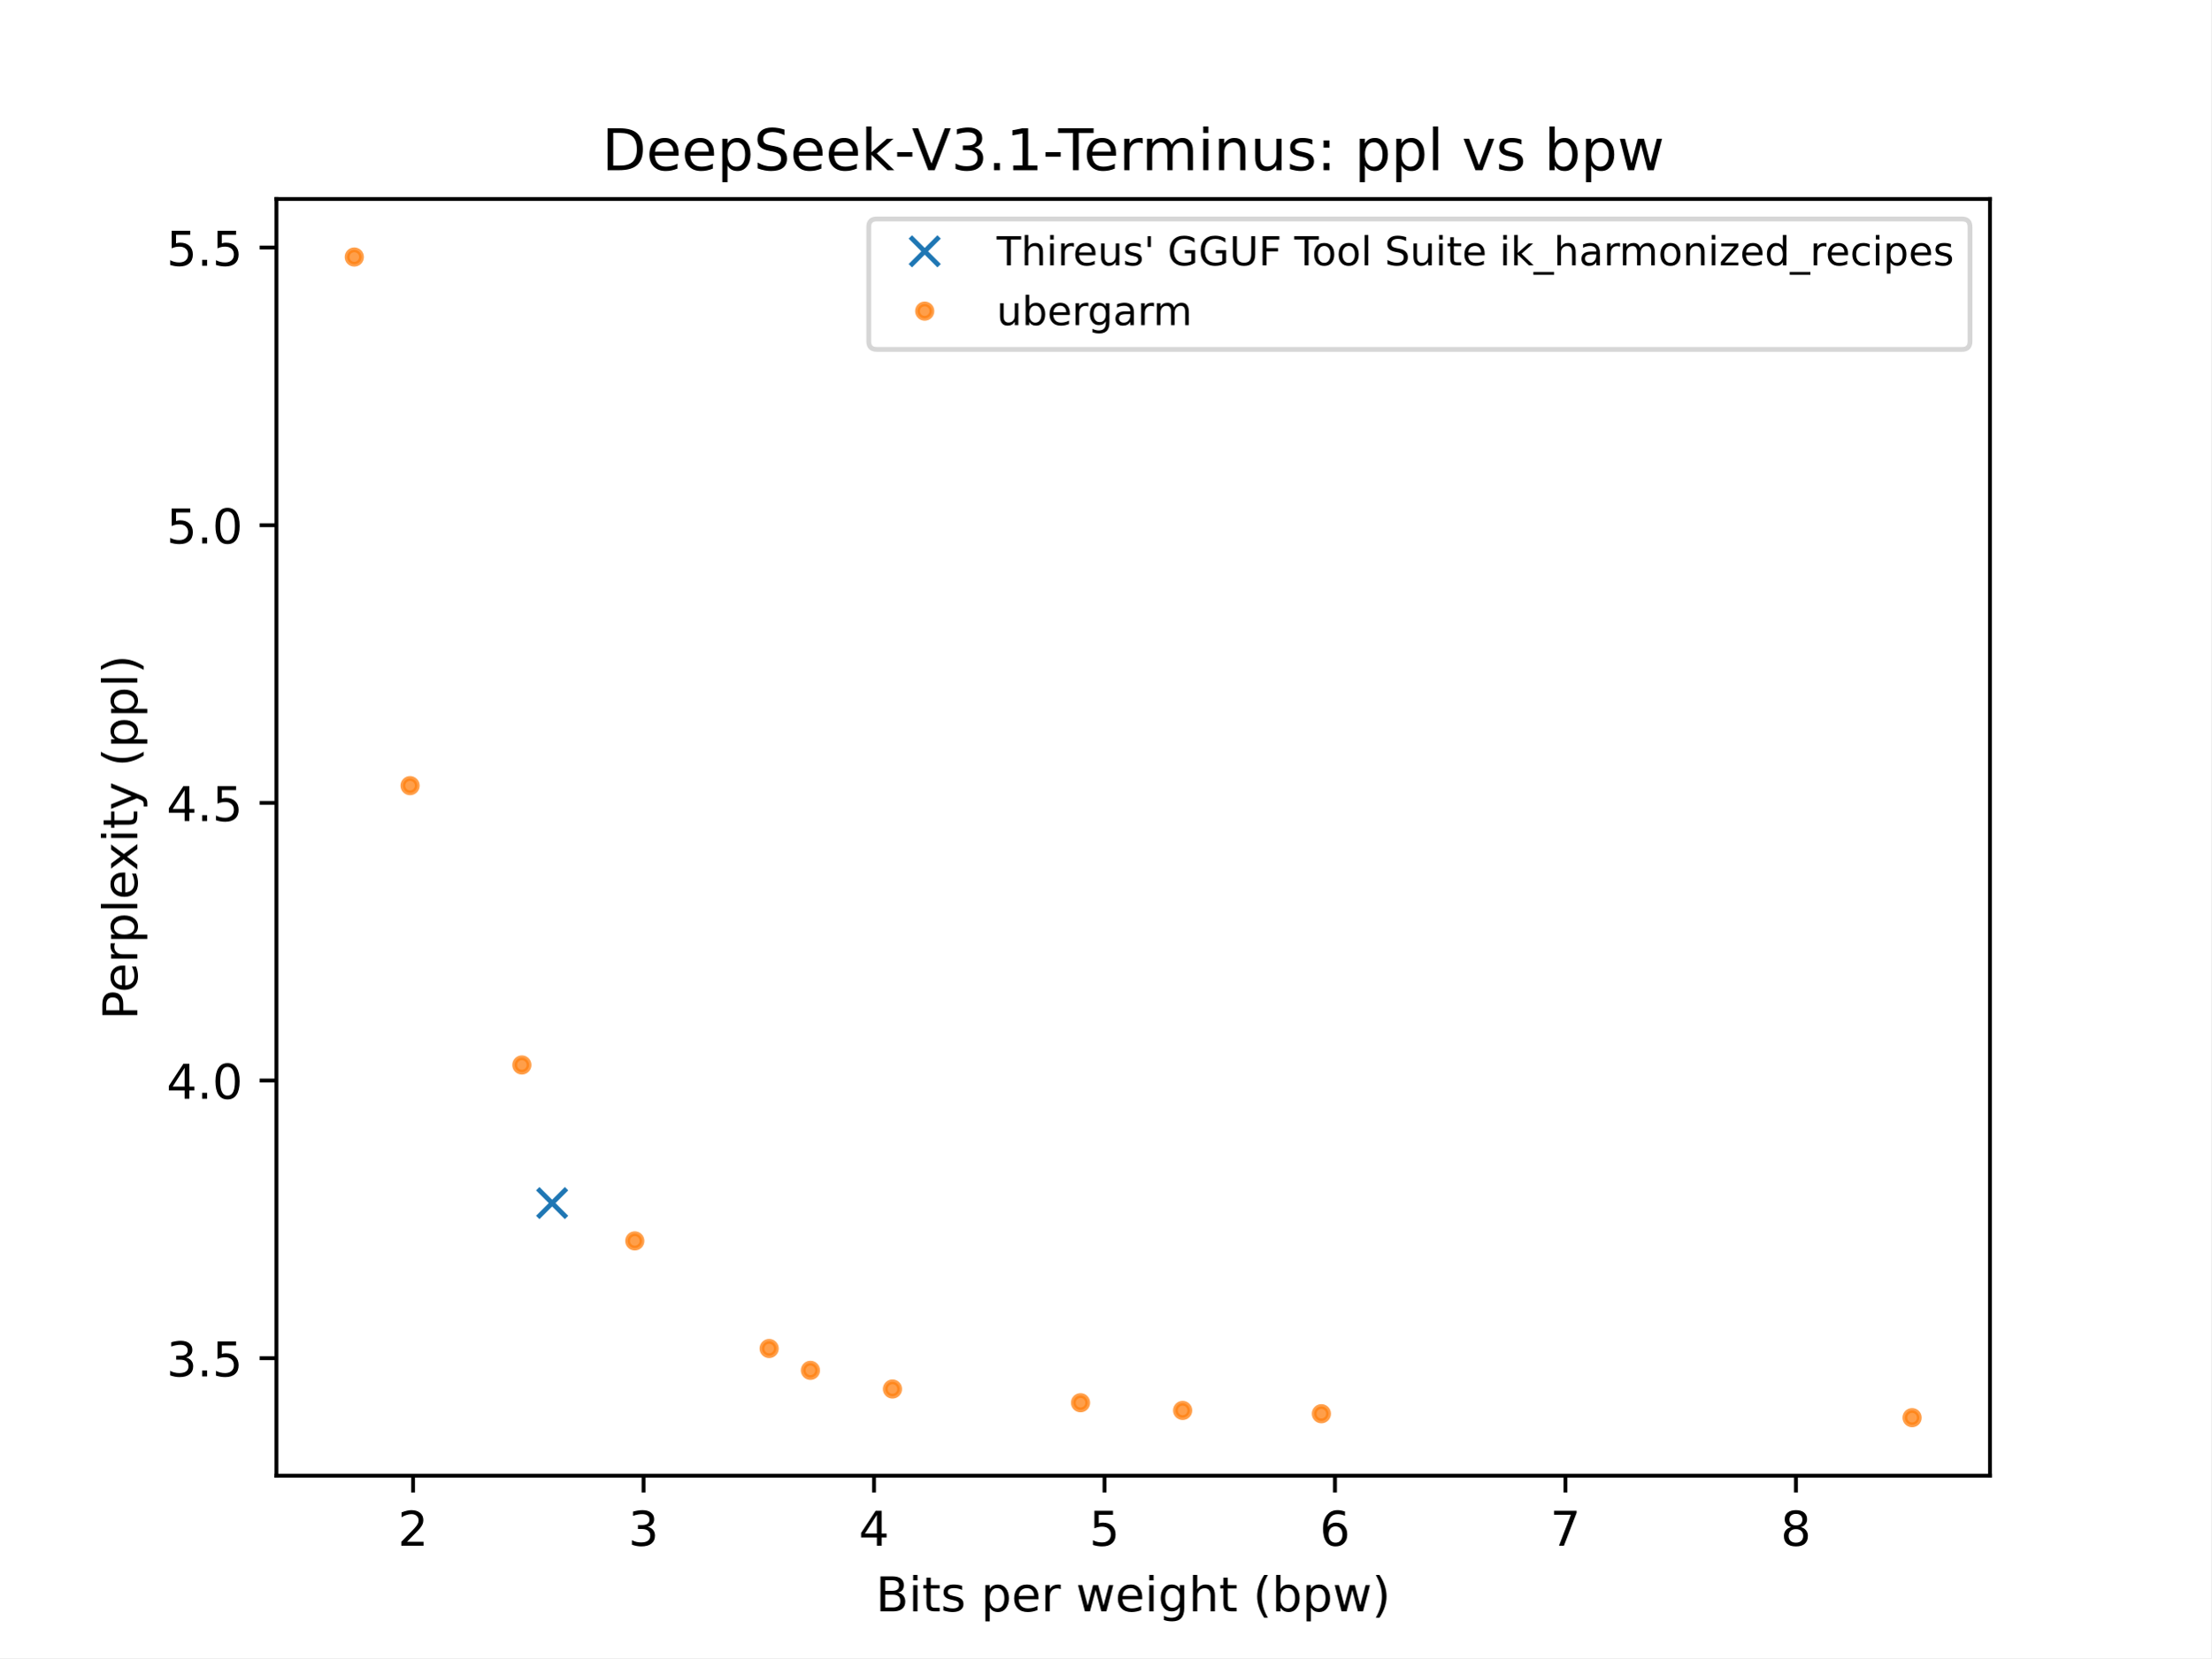
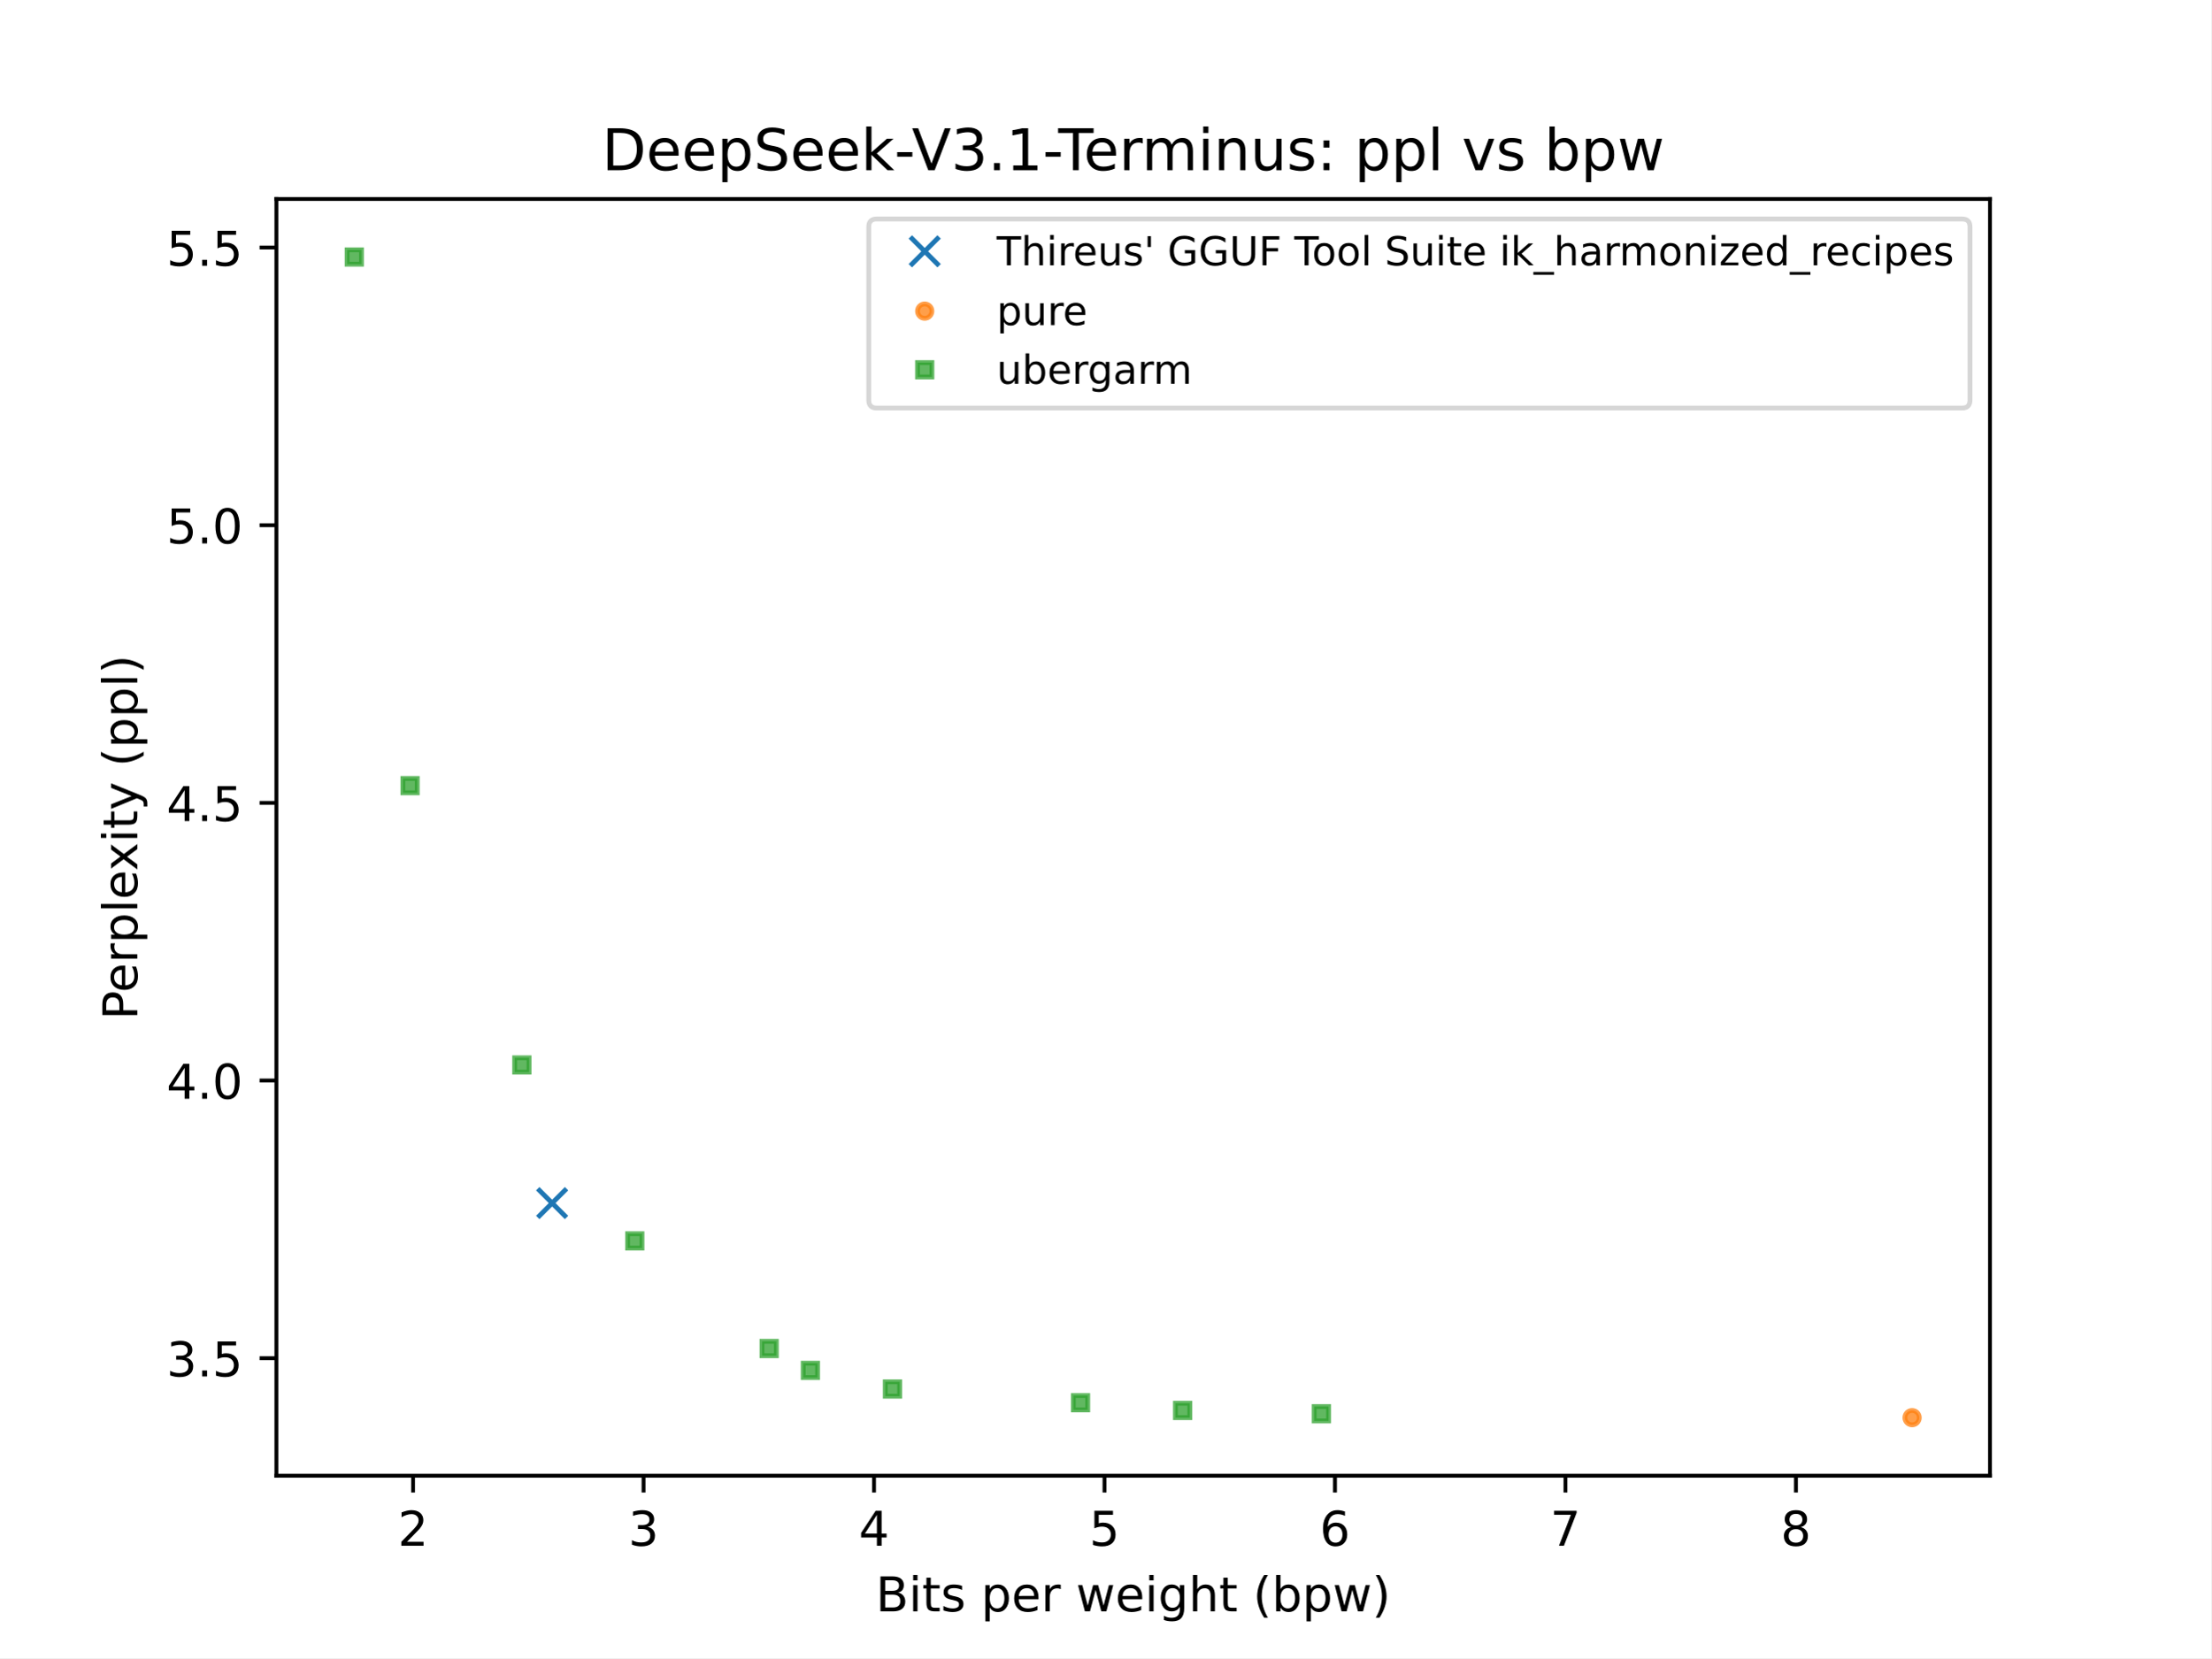
<svg xmlns="http://www.w3.org/2000/svg" xmlns:xlink="http://www.w3.org/1999/xlink" width="460.8pt" height="345.6pt" viewBox="0 0 460.8 345.6" version="1.1">
  <defs>
    <style type="text/css">*{stroke-linejoin: round; stroke-linecap: butt}</style>
  </defs>
  <g id="figure_1">
    <g id="patch_1">
      <path d="M 0 345.6  L 460.8 345.6  L 460.8 0  L 0 0  z " style="fill: #ffffff" />
    </g>
    <g id="axes_1">
      <g id="patch_2">
        <path d="M 57.6 307.584  L 414.72 307.584  L 414.72 41.472  L 57.6 41.472  z " style="fill: #ffffff" />
      </g>
      <g id="line2d_1">
        <defs>
-           <path id="meeadc582d8" d="M 0 1.5  C 0.398 1.5 0.779 1.342 1.061 1.061  C 1.342 0.779 1.5 0.398 1.5 0  C 1.5 -0.398 1.342 -0.779 1.061 -1.061  C 0.779 -1.342 0.398 -1.5 0 -1.5  C -0.398 -1.5 -0.779 -1.342 -1.061 -1.061  C -1.342 -0.779 -1.5 -0.398 -1.5 0  C -1.5 0.398 -1.342 0.779 -1.061 1.061  C -0.779 1.342 -0.398 1.5 0 1.5  z " style="stroke: #ff7f0e; stroke-opacity: 0.75" />
+           <path id="md9159d4bad" d="M 0 1.5  C 0.398 1.5 0.779 1.342 1.061 1.061  C 1.342 0.779 1.5 0.398 1.5 0  C 1.5 -0.398 1.342 -0.779 1.061 -1.061  C 0.779 -1.342 0.398 -1.5 0 -1.5  C -0.398 -1.5 -0.779 -1.342 -1.061 -1.061  C -1.342 -0.779 -1.5 -0.398 -1.5 0  C -1.5 0.398 -1.342 0.779 -1.061 1.061  C -0.779 1.342 -0.398 1.5 0 1.5  z " style="stroke: #ff7f0e; stroke-opacity: 0.75" />
        </defs>
-         <g clip-path="url(#p434d27eb0c)">
-           <use xlink:href="#meeadc582d8" x="73.833" y="53.568" style="fill: #ff7f0e; fill-opacity: 0.75; stroke: #ff7f0e; stroke-opacity: 0.75" />
-           <use xlink:href="#meeadc582d8" x="85.457" y="163.752" style="fill: #ff7f0e; fill-opacity: 0.75; stroke: #ff7f0e; stroke-opacity: 0.75" />
-           <use xlink:href="#meeadc582d8" x="108.753" y="221.974" style="fill: #ff7f0e; fill-opacity: 0.75; stroke: #ff7f0e; stroke-opacity: 0.75" />
-           <use xlink:href="#meeadc582d8" x="132.289" y="258.644" style="fill: #ff7f0e; fill-opacity: 0.75; stroke: #ff7f0e; stroke-opacity: 0.75" />
-           <use xlink:href="#meeadc582d8" x="160.292" y="281.077" style="fill: #ff7f0e; fill-opacity: 0.75; stroke: #ff7f0e; stroke-opacity: 0.75" />
-           <use xlink:href="#meeadc582d8" x="168.89" y="285.626" style="fill: #ff7f0e; fill-opacity: 0.75; stroke: #ff7f0e; stroke-opacity: 0.75" />
-           <use xlink:href="#meeadc582d8" x="185.99" y="289.515" style="fill: #ff7f0e; fill-opacity: 0.75; stroke: #ff7f0e; stroke-opacity: 0.75" />
-           <use xlink:href="#meeadc582d8" x="225.184" y="292.374" style="fill: #ff7f0e; fill-opacity: 0.75; stroke: #ff7f0e; stroke-opacity: 0.75" />
-           <use xlink:href="#meeadc582d8" x="246.463" y="293.983" style="fill: #ff7f0e; fill-opacity: 0.75; stroke: #ff7f0e; stroke-opacity: 0.75" />
-           <use xlink:href="#meeadc582d8" x="275.379" y="294.666" style="fill: #ff7f0e; fill-opacity: 0.75; stroke: #ff7f0e; stroke-opacity: 0.75" />
-           <use xlink:href="#meeadc582d8" x="398.487" y="295.488" style="fill: #ff7f0e; fill-opacity: 0.75; stroke: #ff7f0e; stroke-opacity: 0.75" />
+         <g clip-path="url(#p24a7e04639)">
+           <use xlink:href="#md9159d4bad" x="398.487" y="295.488" style="fill: #ff7f0e; fill-opacity: 0.75; stroke: #ff7f0e; stroke-opacity: 0.75" />
+         </g>
+       </g>
+       <g id="line2d_2">
+         <defs>
+           <path id="m75ea69fd0d" d="M -1.5 1.5  L 1.5 1.5  L 1.5 -1.5  L -1.5 -1.5  z " style="stroke: #2ca02c; stroke-opacity: 0.75; stroke-linejoin: miter" />
+         </defs>
+         <g clip-path="url(#p24a7e04639)">
+           <use xlink:href="#m75ea69fd0d" x="73.833" y="53.568" style="fill: #2ca02c; fill-opacity: 0.75; stroke: #2ca02c; stroke-opacity: 0.75; stroke-linejoin: miter" />
+           <use xlink:href="#m75ea69fd0d" x="85.457" y="163.752" style="fill: #2ca02c; fill-opacity: 0.75; stroke: #2ca02c; stroke-opacity: 0.75; stroke-linejoin: miter" />
+           <use xlink:href="#m75ea69fd0d" x="108.753" y="221.974" style="fill: #2ca02c; fill-opacity: 0.75; stroke: #2ca02c; stroke-opacity: 0.75; stroke-linejoin: miter" />
+           <use xlink:href="#m75ea69fd0d" x="132.289" y="258.644" style="fill: #2ca02c; fill-opacity: 0.75; stroke: #2ca02c; stroke-opacity: 0.75; stroke-linejoin: miter" />
+           <use xlink:href="#m75ea69fd0d" x="160.292" y="281.077" style="fill: #2ca02c; fill-opacity: 0.75; stroke: #2ca02c; stroke-opacity: 0.75; stroke-linejoin: miter" />
+           <use xlink:href="#m75ea69fd0d" x="168.89" y="285.626" style="fill: #2ca02c; fill-opacity: 0.75; stroke: #2ca02c; stroke-opacity: 0.75; stroke-linejoin: miter" />
+           <use xlink:href="#m75ea69fd0d" x="185.99" y="289.515" style="fill: #2ca02c; fill-opacity: 0.75; stroke: #2ca02c; stroke-opacity: 0.75; stroke-linejoin: miter" />
+           <use xlink:href="#m75ea69fd0d" x="225.184" y="292.374" style="fill: #2ca02c; fill-opacity: 0.75; stroke: #2ca02c; stroke-opacity: 0.75; stroke-linejoin: miter" />
+           <use xlink:href="#m75ea69fd0d" x="246.463" y="293.983" style="fill: #2ca02c; fill-opacity: 0.75; stroke: #2ca02c; stroke-opacity: 0.75; stroke-linejoin: miter" />
+           <use xlink:href="#m75ea69fd0d" x="275.379" y="294.666" style="fill: #2ca02c; fill-opacity: 0.75; stroke: #2ca02c; stroke-opacity: 0.75; stroke-linejoin: miter" />
        </g>
      </g>
      <g id="matplotlib.axis_1">
        <g id="xtick_1">
-           <g id="line2d_2">
+           <g id="line2d_3">
            <defs>
-               <path id="m771101b7d2" d="M 0 0  L 0 3.5  " style="stroke: #000000; stroke-width: 0.8" />
+               <path id="mf085fc92d1" d="M 0 0  L 0 3.5  " style="stroke: #000000; stroke-width: 0.8" />
            </defs>
            <g>
-               <use xlink:href="#m771101b7d2" x="86.081" y="307.584" style="stroke: #000000; stroke-width: 0.8" />
+               <use xlink:href="#mf085fc92d1" x="86.081" y="307.584" style="stroke: #000000; stroke-width: 0.8" />
            </g>
          </g>
          <g id="text_1">
            <g transform="translate(82.89987 322.1824)scale(0.1 -0.1)">
              <defs>
                <path id="DejaVuSans-32" d="M 1228 531  L 3431 531  L 3431 0  L 469 0  L 469 531  Q 828 903 1448 1529  Q 2069 2156 2228 2338  Q 2531 2678 2651 2914  Q 2772 3150 2772 3378  Q 2772 3750 2511 3984  Q 2250 4219 1831 4219  Q 1534 4219 1204 4116  Q 875 4013 500 3803  L 500 4441  Q 881 4594 1212 4672  Q 1544 4750 1819 4750  Q 2544 4750 2975 4387  Q 3406 4025 3406 3419  Q 3406 3131 3298 2873  Q 3191 2616 2906 2266  Q 2828 2175 2409 1742  Q 1991 1309 1228 531  z " transform="scale(0.015625)" />
              </defs>
              <use xlink:href="#DejaVuSans-32" />
            </g>
          </g>
        </g>
        <g id="xtick_2">
-           <g id="line2d_3">
-             <g>
-               <use xlink:href="#m771101b7d2" x="134.114" y="307.584" style="stroke: #000000; stroke-width: 0.8" />
+           <g id="line2d_4">
+             <g>
+               <use xlink:href="#mf085fc92d1" x="134.114" y="307.584" style="stroke: #000000; stroke-width: 0.8" />
            </g>
          </g>
          <g id="text_2">
            <g transform="translate(130.9328 322.1824)scale(0.1 -0.1)">
              <defs>
                <path id="DejaVuSans-33" d="M 2597 2516  Q 3050 2419 3304 2112  Q 3559 1806 3559 1356  Q 3559 666 3084 287  Q 2609 -91 1734 -91  Q 1441 -91 1130 -33  Q 819 25 488 141  L 488 750  Q 750 597 1062 519  Q 1375 441 1716 441  Q 2309 441 2620 675  Q 2931 909 2931 1356  Q 2931 1769 2642 2001  Q 2353 2234 1838 2234  L 1294 2234  L 1294 2753  L 1863 2753  Q 2328 2753 2575 2939  Q 2822 3125 2822 3475  Q 2822 3834 2567 4026  Q 2313 4219 1838 4219  Q 1578 4219 1281 4162  Q 984 4106 628 3988  L 628 4550  Q 988 4650 1302 4700  Q 1616 4750 1894 4750  Q 2613 4750 3031 4423  Q 3450 4097 3450 3541  Q 3450 3153 3228 2886  Q 3006 2619 2597 2516  z " transform="scale(0.015625)" />
              </defs>
              <use xlink:href="#DejaVuSans-33" />
            </g>
          </g>
        </g>
        <g id="xtick_3">
-           <g id="line2d_4">
-             <g>
-               <use xlink:href="#m771101b7d2" x="182.147" y="307.584" style="stroke: #000000; stroke-width: 0.8" />
+           <g id="line2d_5">
+             <g>
+               <use xlink:href="#mf085fc92d1" x="182.147" y="307.584" style="stroke: #000000; stroke-width: 0.8" />
            </g>
          </g>
          <g id="text_3">
            <g transform="translate(178.9657 322.1824)scale(0.1 -0.1)">
              <defs>
                <path id="DejaVuSans-34" d="M 2419 4116  L 825 1625  L 2419 1625  L 2419 4116  z M 2253 4666  L 3047 4666  L 3047 1625  L 3713 1625  L 3713 1100  L 3047 1100  L 3047 0  L 2419 0  L 2419 1100  L 313 1100  L 313 1709  L 2253 4666  z " transform="scale(0.015625)" />
              </defs>
              <use xlink:href="#DejaVuSans-34" />
            </g>
          </g>
        </g>
        <g id="xtick_4">
-           <g id="line2d_5">
-             <g>
-               <use xlink:href="#m771101b7d2" x="230.18" y="307.584" style="stroke: #000000; stroke-width: 0.8" />
+           <g id="line2d_6">
+             <g>
+               <use xlink:href="#mf085fc92d1" x="230.18" y="307.584" style="stroke: #000000; stroke-width: 0.8" />
            </g>
          </g>
          <g id="text_4">
            <g transform="translate(226.9987 322.1824)scale(0.1 -0.1)">
              <defs>
                <path id="DejaVuSans-35" d="M 691 4666  L 3169 4666  L 3169 4134  L 1269 4134  L 1269 2991  Q 1406 3038 1543 3061  Q 1681 3084 1819 3084  Q 2600 3084 3056 2656  Q 3513 2228 3513 1497  Q 3513 744 3044 326  Q 2575 -91 1722 -91  Q 1428 -91 1123 -41  Q 819 9 494 109  L 494 744  Q 775 591 1075 516  Q 1375 441 1709 441  Q 2250 441 2565 725  Q 2881 1009 2881 1497  Q 2881 1984 2565 2268  Q 2250 2553 1709 2553  Q 1456 2553 1204 2497  Q 953 2441 691 2322  L 691 4666  z " transform="scale(0.015625)" />
              </defs>
              <use xlink:href="#DejaVuSans-35" />
            </g>
          </g>
        </g>
        <g id="xtick_5">
-           <g id="line2d_6">
-             <g>
-               <use xlink:href="#m771101b7d2" x="278.213" y="307.584" style="stroke: #000000; stroke-width: 0.8" />
+           <g id="line2d_7">
+             <g>
+               <use xlink:href="#mf085fc92d1" x="278.213" y="307.584" style="stroke: #000000; stroke-width: 0.8" />
            </g>
          </g>
          <g id="text_5">
            <g transform="translate(275.0316 322.1824)scale(0.1 -0.1)">
              <defs>
                <path id="DejaVuSans-36" d="M 2113 2584  Q 1688 2584 1439 2293  Q 1191 2003 1191 1497  Q 1191 994 1439 701  Q 1688 409 2113 409  Q 2538 409 2786 701  Q 3034 994 3034 1497  Q 3034 2003 2786 2293  Q 2538 2584 2113 2584  z M 3366 4563  L 3366 3988  Q 3128 4100 2886 4159  Q 2644 4219 2406 4219  Q 1781 4219 1451 3797  Q 1122 3375 1075 2522  Q 1259 2794 1537 2939  Q 1816 3084 2150 3084  Q 2853 3084 3261 2657  Q 3669 2231 3669 1497  Q 3669 778 3244 343  Q 2819 -91 2113 -91  Q 1303 -91 875 529  Q 447 1150 447 2328  Q 447 3434 972 4092  Q 1497 4750 2381 4750  Q 2619 4750 2861 4703  Q 3103 4656 3366 4563  z " transform="scale(0.015625)" />
              </defs>
              <use xlink:href="#DejaVuSans-36" />
            </g>
          </g>
        </g>
        <g id="xtick_6">
-           <g id="line2d_7">
-             <g>
-               <use xlink:href="#m771101b7d2" x="326.246" y="307.584" style="stroke: #000000; stroke-width: 0.8" />
+           <g id="line2d_8">
+             <g>
+               <use xlink:href="#mf085fc92d1" x="326.246" y="307.584" style="stroke: #000000; stroke-width: 0.8" />
            </g>
          </g>
          <g id="text_6">
            <g transform="translate(323.0645 322.1824)scale(0.1 -0.1)">
              <defs>
                <path id="DejaVuSans-37" d="M 525 4666  L 3525 4666  L 3525 4397  L 1831 0  L 1172 0  L 2766 4134  L 525 4134  L 525 4666  z " transform="scale(0.015625)" />
              </defs>
              <use xlink:href="#DejaVuSans-37" />
            </g>
          </g>
        </g>
        <g id="xtick_7">
-           <g id="line2d_8">
-             <g>
-               <use xlink:href="#m771101b7d2" x="374.279" y="307.584" style="stroke: #000000; stroke-width: 0.8" />
+           <g id="line2d_9">
+             <g>
+               <use xlink:href="#mf085fc92d1" x="374.279" y="307.584" style="stroke: #000000; stroke-width: 0.8" />
            </g>
          </g>
          <g id="text_7">
            <g transform="translate(371.0974 322.1824)scale(0.1 -0.1)">
              <defs>
                <path id="DejaVuSans-38" d="M 2034 2216  Q 1584 2216 1326 1975  Q 1069 1734 1069 1313  Q 1069 891 1326 650  Q 1584 409 2034 409  Q 2484 409 2743 651  Q 3003 894 3003 1313  Q 3003 1734 2745 1975  Q 2488 2216 2034 2216  z M 1403 2484  Q 997 2584 770 2862  Q 544 3141 544 3541  Q 544 4100 942 4425  Q 1341 4750 2034 4750  Q 2731 4750 3128 4425  Q 3525 4100 3525 3541  Q 3525 3141 3298 2862  Q 3072 2584 2669 2484  Q 3125 2378 3379 2068  Q 3634 1759 3634 1313  Q 3634 634 3220 271  Q 2806 -91 2034 -91  Q 1263 -91 848 271  Q 434 634 434 1313  Q 434 1759 690 2068  Q 947 2378 1403 2484  z M 1172 3481  Q 1172 3119 1398 2916  Q 1625 2713 2034 2713  Q 2441 2713 2670 2916  Q 2900 3119 2900 3481  Q 2900 3844 2670 4047  Q 2441 4250 2034 4250  Q 1625 4250 1398 4047  Q 1172 3844 1172 3481  z " transform="scale(0.015625)" />
              </defs>
              <use xlink:href="#DejaVuSans-38" />
            </g>
          </g>
        </g>
        <g id="text_8">
          <g transform="translate(182.5053 335.8606)scale(0.1 -0.1)">
            <defs>
              <path id="DejaVuSans-42" d="M 1259 2228  L 1259 519  L 2272 519  Q 2781 519 3026 730  Q 3272 941 3272 1375  Q 3272 1813 3026 2020  Q 2781 2228 2272 2228  L 1259 2228  z M 1259 4147  L 1259 2741  L 2194 2741  Q 2656 2741 2882 2914  Q 3109 3088 3109 3444  Q 3109 3797 2882 3972  Q 2656 4147 2194 4147  L 1259 4147  z M 628 4666  L 2241 4666  Q 2963 4666 3353 4366  Q 3744 4066 3744 3513  Q 3744 3084 3544 2831  Q 3344 2578 2956 2516  Q 3422 2416 3680 2098  Q 3938 1781 3938 1306  Q 3938 681 3513 340  Q 3088 0 2303 0  L 628 0  L 628 4666  z " transform="scale(0.015625)" />
              <path id="DejaVuSans-69" d="M 603 3500  L 1178 3500  L 1178 0  L 603 0  L 603 3500  z M 603 4863  L 1178 4863  L 1178 4134  L 603 4134  L 603 4863  z " transform="scale(0.015625)" />
              <path id="DejaVuSans-74" d="M 1172 4494  L 1172 3500  L 2356 3500  L 2356 3053  L 1172 3053  L 1172 1153  Q 1172 725 1289 603  Q 1406 481 1766 481  L 2356 481  L 2356 0  L 1766 0  Q 1100 0 847 248  Q 594 497 594 1153  L 594 3053  L 172 3053  L 172 3500  L 594 3500  L 594 4494  L 1172 4494  z " transform="scale(0.015625)" />
              <path id="DejaVuSans-73" d="M 2834 3397  L 2834 2853  Q 2591 2978 2328 3040  Q 2066 3103 1784 3103  Q 1356 3103 1142 2972  Q 928 2841 928 2578  Q 928 2378 1081 2264  Q 1234 2150 1697 2047  L 1894 2003  Q 2506 1872 2764 1633  Q 3022 1394 3022 966  Q 3022 478 2636 193  Q 2250 -91 1575 -91  Q 1294 -91 989 -36  Q 684 19 347 128  L 347 722  Q 666 556 975 473  Q 1284 391 1588 391  Q 1994 391 2212 530  Q 2431 669 2431 922  Q 2431 1156 2273 1281  Q 2116 1406 1581 1522  L 1381 1569  Q 847 1681 609 1914  Q 372 2147 372 2553  Q 372 3047 722 3315  Q 1072 3584 1716 3584  Q 2034 3584 2315 3537  Q 2597 3491 2834 3397  z " transform="scale(0.015625)" />
              <path id="DejaVuSans-20" transform="scale(0.015625)" />
              <path id="DejaVuSans-70" d="M 1159 525  L 1159 -1331  L 581 -1331  L 581 3500  L 1159 3500  L 1159 2969  Q 1341 3281 1617 3432  Q 1894 3584 2278 3584  Q 2916 3584 3314 3078  Q 3713 2572 3713 1747  Q 3713 922 3314 415  Q 2916 -91 2278 -91  Q 1894 -91 1617 61  Q 1341 213 1159 525  z M 3116 1747  Q 3116 2381 2855 2742  Q 2594 3103 2138 3103  Q 1681 3103 1420 2742  Q 1159 2381 1159 1747  Q 1159 1113 1420 752  Q 1681 391 2138 391  Q 2594 391 2855 752  Q 3116 1113 3116 1747  z " transform="scale(0.015625)" />
              <path id="DejaVuSans-65" d="M 3597 1894  L 3597 1613  L 953 1613  Q 991 1019 1311 708  Q 1631 397 2203 397  Q 2534 397 2845 478  Q 3156 559 3463 722  L 3463 178  Q 3153 47 2828 -22  Q 2503 -91 2169 -91  Q 1331 -91 842 396  Q 353 884 353 1716  Q 353 2575 817 3079  Q 1281 3584 2069 3584  Q 2775 3584 3186 3129  Q 3597 2675 3597 1894  z M 3022 2063  Q 3016 2534 2758 2815  Q 2500 3097 2075 3097  Q 1594 3097 1305 2825  Q 1016 2553 972 2059  L 3022 2063  z " transform="scale(0.015625)" />
              <path id="DejaVuSans-72" d="M 2631 2963  Q 2534 3019 2420 3045  Q 2306 3072 2169 3072  Q 1681 3072 1420 2755  Q 1159 2438 1159 1844  L 1159 0  L 581 0  L 581 3500  L 1159 3500  L 1159 2956  Q 1341 3275 1631 3429  Q 1922 3584 2338 3584  Q 2397 3584 2469 3576  Q 2541 3569 2628 3553  L 2631 2963  z " transform="scale(0.015625)" />
              <path id="DejaVuSans-77" d="M 269 3500  L 844 3500  L 1563 769  L 2278 3500  L 2956 3500  L 3675 769  L 4391 3500  L 4966 3500  L 4050 0  L 3372 0  L 2619 2869  L 1863 0  L 1184 0  L 269 3500  z " transform="scale(0.015625)" />
              <path id="DejaVuSans-67" d="M 2906 1791  Q 2906 2416 2648 2759  Q 2391 3103 1925 3103  Q 1463 3103 1205 2759  Q 947 2416 947 1791  Q 947 1169 1205 825  Q 1463 481 1925 481  Q 2391 481 2648 825  Q 2906 1169 2906 1791  z M 3481 434  Q 3481 -459 3084 -895  Q 2688 -1331 1869 -1331  Q 1566 -1331 1297 -1286  Q 1028 -1241 775 -1147  L 775 -588  Q 1028 -725 1275 -790  Q 1522 -856 1778 -856  Q 2344 -856 2625 -561  Q 2906 -266 2906 331  L 2906 616  Q 2728 306 2450 153  Q 2172 0 1784 0  Q 1141 0 747 490  Q 353 981 353 1791  Q 353 2603 747 3093  Q 1141 3584 1784 3584  Q 2172 3584 2450 3431  Q 2728 3278 2906 2969  L 2906 3500  L 3481 3500  L 3481 434  z " transform="scale(0.015625)" />
              <path id="DejaVuSans-68" d="M 3513 2113  L 3513 0  L 2938 0  L 2938 2094  Q 2938 2591 2744 2837  Q 2550 3084 2163 3084  Q 1697 3084 1428 2787  Q 1159 2491 1159 1978  L 1159 0  L 581 0  L 581 4863  L 1159 4863  L 1159 2956  Q 1366 3272 1645 3428  Q 1925 3584 2291 3584  Q 2894 3584 3203 3211  Q 3513 2838 3513 2113  z " transform="scale(0.015625)" />
              <path id="DejaVuSans-28" d="M 1984 4856  Q 1566 4138 1362 3434  Q 1159 2731 1159 2009  Q 1159 1288 1364 580  Q 1569 -128 1984 -844  L 1484 -844  Q 1016 -109 783 600  Q 550 1309 550 2009  Q 550 2706 781 3412  Q 1013 4119 1484 4856  L 1984 4856  z " transform="scale(0.015625)" />
              <path id="DejaVuSans-62" d="M 3116 1747  Q 3116 2381 2855 2742  Q 2594 3103 2138 3103  Q 1681 3103 1420 2742  Q 1159 2381 1159 1747  Q 1159 1113 1420 752  Q 1681 391 2138 391  Q 2594 391 2855 752  Q 3116 1113 3116 1747  z M 1159 2969  Q 1341 3281 1617 3432  Q 1894 3584 2278 3584  Q 2916 3584 3314 3078  Q 3713 2572 3713 1747  Q 3713 922 3314 415  Q 2916 -91 2278 -91  Q 1894 -91 1617 61  Q 1341 213 1159 525  L 1159 0  L 581 0  L 581 4863  L 1159 4863  L 1159 2969  z " transform="scale(0.015625)" />
              <path id="DejaVuSans-29" d="M 513 4856  L 1013 4856  Q 1481 4119 1714 3412  Q 1947 2706 1947 2009  Q 1947 1309 1714 600  Q 1481 -109 1013 -844  L 513 -844  Q 928 -128 1133 580  Q 1338 1288 1338 2009  Q 1338 2731 1133 3434  Q 928 4138 513 4856  z " transform="scale(0.015625)" />
            </defs>
            <use xlink:href="#DejaVuSans-42" />
            <use xlink:href="#DejaVuSans-69" x="68.604" />
            <use xlink:href="#DejaVuSans-74" x="96.387" />
            <use xlink:href="#DejaVuSans-73" x="135.596" />
            <use xlink:href="#DejaVuSans-20" x="187.695" />
            <use xlink:href="#DejaVuSans-70" x="219.482" />
            <use xlink:href="#DejaVuSans-65" x="282.959" />
            <use xlink:href="#DejaVuSans-72" x="344.482" />
            <use xlink:href="#DejaVuSans-20" x="385.596" />
            <use xlink:href="#DejaVuSans-77" x="417.383" />
            <use xlink:href="#DejaVuSans-65" x="499.17" />
            <use xlink:href="#DejaVuSans-69" x="560.693" />
            <use xlink:href="#DejaVuSans-67" x="588.477" />
            <use xlink:href="#DejaVuSans-68" x="651.953" />
            <use xlink:href="#DejaVuSans-74" x="715.332" />
            <use xlink:href="#DejaVuSans-20" x="754.541" />
            <use xlink:href="#DejaVuSans-28" x="786.328" />
            <use xlink:href="#DejaVuSans-62" x="825.342" />
            <use xlink:href="#DejaVuSans-70" x="888.818" />
            <use xlink:href="#DejaVuSans-77" x="952.295" />
            <use xlink:href="#DejaVuSans-29" x="1034.082" />
          </g>
        </g>
      </g>
      <g id="matplotlib.axis_2">
        <g id="ytick_1">
-           <g id="line2d_9">
+           <g id="line2d_10">
            <defs>
-               <path id="mca5fdf639e" d="M 0 0  L -3.5 0  " style="stroke: #000000; stroke-width: 0.8" />
+               <path id="m3cf11ee7e5" d="M 0 0  L -3.5 0  " style="stroke: #000000; stroke-width: 0.8" />
            </defs>
            <g>
-               <use xlink:href="#mca5fdf639e" x="57.6" y="283.091" style="stroke: #000000; stroke-width: 0.8" />
+               <use xlink:href="#m3cf11ee7e5" x="57.6" y="283.091" style="stroke: #000000; stroke-width: 0.8" />
            </g>
          </g>
          <g id="text_9">
            <g transform="translate(34.69687 286.8903)scale(0.1 -0.1)">
              <defs>
                <path id="DejaVuSans-2e" d="M 684 794  L 1344 794  L 1344 0  L 684 0  L 684 794  z " transform="scale(0.015625)" />
              </defs>
              <use xlink:href="#DejaVuSans-33" />
              <use xlink:href="#DejaVuSans-2e" x="63.623" />
              <use xlink:href="#DejaVuSans-35" x="95.41" />
            </g>
          </g>
        </g>
        <g id="ytick_2">
-           <g id="line2d_10">
-             <g>
-               <use xlink:href="#mca5fdf639e" x="57.6" y="225.215" style="stroke: #000000; stroke-width: 0.8" />
+           <g id="line2d_11">
+             <g>
+               <use xlink:href="#m3cf11ee7e5" x="57.6" y="225.215" style="stroke: #000000; stroke-width: 0.8" />
            </g>
          </g>
          <g id="text_10">
            <g transform="translate(34.69687 229.0147)scale(0.1 -0.1)">
              <defs>
                <path id="DejaVuSans-30" d="M 2034 4250  Q 1547 4250 1301 3770  Q 1056 3291 1056 2328  Q 1056 1369 1301 889  Q 1547 409 2034 409  Q 2525 409 2770 889  Q 3016 1369 3016 2328  Q 3016 3291 2770 3770  Q 2525 4250 2034 4250  z M 2034 4750  Q 2819 4750 3233 4129  Q 3647 3509 3647 2328  Q 3647 1150 3233 529  Q 2819 -91 2034 -91  Q 1250 -91 836 529  Q 422 1150 422 2328  Q 422 3509 836 4129  Q 1250 4750 2034 4750  z " transform="scale(0.015625)" />
              </defs>
              <use xlink:href="#DejaVuSans-34" />
              <use xlink:href="#DejaVuSans-2e" x="63.623" />
              <use xlink:href="#DejaVuSans-30" x="95.41" />
            </g>
          </g>
        </g>
        <g id="ytick_3">
-           <g id="line2d_11">
-             <g>
-               <use xlink:href="#mca5fdf639e" x="57.6" y="167.34" style="stroke: #000000; stroke-width: 0.8" />
+           <g id="line2d_12">
+             <g>
+               <use xlink:href="#m3cf11ee7e5" x="57.6" y="167.34" style="stroke: #000000; stroke-width: 0.8" />
            </g>
          </g>
          <g id="text_11">
            <g transform="translate(34.69687 171.1391)scale(0.1 -0.1)">
              <use xlink:href="#DejaVuSans-34" />
              <use xlink:href="#DejaVuSans-2e" x="63.623" />
              <use xlink:href="#DejaVuSans-35" x="95.41" />
            </g>
          </g>
        </g>
        <g id="ytick_4">
-           <g id="line2d_12">
-             <g>
-               <use xlink:href="#mca5fdf639e" x="57.6" y="109.464" style="stroke: #000000; stroke-width: 0.8" />
+           <g id="line2d_13">
+             <g>
+               <use xlink:href="#m3cf11ee7e5" x="57.6" y="109.464" style="stroke: #000000; stroke-width: 0.8" />
            </g>
          </g>
          <g id="text_12">
            <g transform="translate(34.69687 113.2635)scale(0.1 -0.1)">
              <use xlink:href="#DejaVuSans-35" />
              <use xlink:href="#DejaVuSans-2e" x="63.623" />
              <use xlink:href="#DejaVuSans-30" x="95.41" />
            </g>
          </g>
        </g>
        <g id="ytick_5">
-           <g id="line2d_13">
-             <g>
-               <use xlink:href="#mca5fdf639e" x="57.6" y="51.589" style="stroke: #000000; stroke-width: 0.8" />
+           <g id="line2d_14">
+             <g>
+               <use xlink:href="#m3cf11ee7e5" x="57.6" y="51.589" style="stroke: #000000; stroke-width: 0.8" />
            </g>
          </g>
          <g id="text_13">
            <g transform="translate(34.69687 55.38787)scale(0.1 -0.1)">
              <use xlink:href="#DejaVuSans-35" />
              <use xlink:href="#DejaVuSans-2e" x="63.623" />
              <use xlink:href="#DejaVuSans-35" x="95.41" />
            </g>
          </g>
        </g>
        <g id="text_14">
          <g transform="translate(28.61719 212.5421)rotate(-90)scale(0.1 -0.1)">
            <defs>
              <path id="DejaVuSans-50" d="M 1259 4147  L 1259 2394  L 2053 2394  Q 2494 2394 2734 2622  Q 2975 2850 2975 3272  Q 2975 3691 2734 3919  Q 2494 4147 2053 4147  L 1259 4147  z M 628 4666  L 2053 4666  Q 2838 4666 3239 4311  Q 3641 3956 3641 3272  Q 3641 2581 3239 2228  Q 2838 1875 2053 1875  L 1259 1875  L 1259 0  L 628 0  L 628 4666  z " transform="scale(0.015625)" />
              <path id="DejaVuSans-6c" d="M 603 4863  L 1178 4863  L 1178 0  L 603 0  L 603 4863  z " transform="scale(0.015625)" />
              <path id="DejaVuSans-78" d="M 3513 3500  L 2247 1797  L 3578 0  L 2900 0  L 1881 1375  L 863 0  L 184 0  L 1544 1831  L 300 3500  L 978 3500  L 1906 2253  L 2834 3500  L 3513 3500  z " transform="scale(0.015625)" />
              <path id="DejaVuSans-79" d="M 2059 -325  Q 1816 -950 1584 -1140  Q 1353 -1331 966 -1331  L 506 -1331  L 506 -850  L 844 -850  Q 1081 -850 1212 -737  Q 1344 -625 1503 -206  L 1606 56  L 191 3500  L 800 3500  L 1894 763  L 2988 3500  L 3597 3500  L 2059 -325  z " transform="scale(0.015625)" />
            </defs>
            <use xlink:href="#DejaVuSans-50" />
            <use xlink:href="#DejaVuSans-65" x="56.678" />
            <use xlink:href="#DejaVuSans-72" x="118.201" />
            <use xlink:href="#DejaVuSans-70" x="159.314" />
            <use xlink:href="#DejaVuSans-6c" x="222.791" />
            <use xlink:href="#DejaVuSans-65" x="250.574" />
            <use xlink:href="#DejaVuSans-78" x="310.348" />
            <use xlink:href="#DejaVuSans-69" x="369.527" />
            <use xlink:href="#DejaVuSans-74" x="397.311" />
            <use xlink:href="#DejaVuSans-79" x="436.52" />
            <use xlink:href="#DejaVuSans-20" x="495.699" />
            <use xlink:href="#DejaVuSans-28" x="527.486" />
            <use xlink:href="#DejaVuSans-70" x="566.5" />
            <use xlink:href="#DejaVuSans-70" x="629.977" />
            <use xlink:href="#DejaVuSans-6c" x="693.453" />
            <use xlink:href="#DejaVuSans-29" x="721.236" />
          </g>
        </g>
      </g>
-       <g id="line2d_14">
+       <g id="line2d_15">
        <defs>
-           <path id="m64b7b4a573" d="M -3 3  L 3 -3  M -3 -3  L 3 3  " style="stroke: #1f77b4" />
+           <path id="m1e1202ae14" d="M -3 3  L 3 -3  M -3 -3  L 3 3  " style="stroke: #1f77b4" />
        </defs>
-         <g clip-path="url(#p434d27eb0c)">
-           <use xlink:href="#m64b7b4a573" x="115.064" y="250.762" style="fill: #1f77b4; stroke: #1f77b4" />
+         <g clip-path="url(#p24a7e04639)">
+           <use xlink:href="#m1e1202ae14" x="115.064" y="250.762" style="fill: #1f77b4; stroke: #1f77b4" />
        </g>
      </g>
      <g id="patch_3">
        <path d="M 57.6 307.584  L 57.6 41.472  " style="fill: none; stroke: #000000; stroke-width: 0.8; stroke-linejoin: miter; stroke-linecap: square" />
      </g>
      <g id="patch_4">
        <path d="M 414.72 307.584  L 414.72 41.472  " style="fill: none; stroke: #000000; stroke-width: 0.8; stroke-linejoin: miter; stroke-linecap: square" />
      </g>
      <g id="patch_5">
        <path d="M 57.6 307.584  L 414.72 307.584  " style="fill: none; stroke: #000000; stroke-width: 0.8; stroke-linejoin: miter; stroke-linecap: square" />
      </g>
      <g id="patch_6">
        <path d="M 57.6 41.472  L 414.72 41.472  " style="fill: none; stroke: #000000; stroke-width: 0.8; stroke-linejoin: miter; stroke-linecap: square" />
      </g>
      <g id="text_15">
        <g transform="translate(125.4356 35.472)scale(0.12 -0.12)">
          <defs>
            <path id="DejaVuSans-44" d="M 1259 4147  L 1259 519  L 2022 519  Q 2988 519 3436 956  Q 3884 1394 3884 2338  Q 3884 3275 3436 3711  Q 2988 4147 2022 4147  L 1259 4147  z M 628 4666  L 1925 4666  Q 3281 4666 3915 4102  Q 4550 3538 4550 2338  Q 4550 1131 3912 565  Q 3275 0 1925 0  L 628 0  L 628 4666  z " transform="scale(0.015625)" />
            <path id="DejaVuSans-53" d="M 3425 4513  L 3425 3897  Q 3066 4069 2747 4153  Q 2428 4238 2131 4238  Q 1616 4238 1336 4038  Q 1056 3838 1056 3469  Q 1056 3159 1242 3001  Q 1428 2844 1947 2747  L 2328 2669  Q 3034 2534 3370 2195  Q 3706 1856 3706 1288  Q 3706 609 3251 259  Q 2797 -91 1919 -91  Q 1588 -91 1214 -16  Q 841 59 441 206  L 441 856  Q 825 641 1194 531  Q 1563 422 1919 422  Q 2459 422 2753 634  Q 3047 847 3047 1241  Q 3047 1584 2836 1778  Q 2625 1972 2144 2069  L 1759 2144  Q 1053 2284 737 2584  Q 422 2884 422 3419  Q 422 4038 858 4394  Q 1294 4750 2059 4750  Q 2388 4750 2728 4690  Q 3069 4631 3425 4513  z " transform="scale(0.015625)" />
            <path id="DejaVuSans-6b" d="M 581 4863  L 1159 4863  L 1159 1991  L 2875 3500  L 3609 3500  L 1753 1863  L 3688 0  L 2938 0  L 1159 1709  L 1159 0  L 581 0  L 581 4863  z " transform="scale(0.015625)" />
            <path id="DejaVuSans-2d" d="M 313 2009  L 1997 2009  L 1997 1497  L 313 1497  L 313 2009  z " transform="scale(0.015625)" />
            <path id="DejaVuSans-56" d="M 1831 0  L 50 4666  L 709 4666  L 2188 738  L 3669 4666  L 4325 4666  L 2547 0  L 1831 0  z " transform="scale(0.015625)" />
            <path id="DejaVuSans-31" d="M 794 531  L 1825 531  L 1825 4091  L 703 3866  L 703 4441  L 1819 4666  L 2450 4666  L 2450 531  L 3481 531  L 3481 0  L 794 0  L 794 531  z " transform="scale(0.015625)" />
            <path id="DejaVuSans-54" d="M -19 4666  L 3928 4666  L 3928 4134  L 2272 4134  L 2272 0  L 1638 0  L 1638 4134  L -19 4134  L -19 4666  z " transform="scale(0.015625)" />
            <path id="DejaVuSans-6d" d="M 3328 2828  Q 3544 3216 3844 3400  Q 4144 3584 4550 3584  Q 5097 3584 5394 3201  Q 5691 2819 5691 2113  L 5691 0  L 5113 0  L 5113 2094  Q 5113 2597 4934 2840  Q 4756 3084 4391 3084  Q 3944 3084 3684 2787  Q 3425 2491 3425 1978  L 3425 0  L 2847 0  L 2847 2094  Q 2847 2600 2669 2842  Q 2491 3084 2119 3084  Q 1678 3084 1418 2786  Q 1159 2488 1159 1978  L 1159 0  L 581 0  L 581 3500  L 1159 3500  L 1159 2956  Q 1356 3278 1631 3431  Q 1906 3584 2284 3584  Q 2666 3584 2933 3390  Q 3200 3197 3328 2828  z " transform="scale(0.015625)" />
            <path id="DejaVuSans-6e" d="M 3513 2113  L 3513 0  L 2938 0  L 2938 2094  Q 2938 2591 2744 2837  Q 2550 3084 2163 3084  Q 1697 3084 1428 2787  Q 1159 2491 1159 1978  L 1159 0  L 581 0  L 581 3500  L 1159 3500  L 1159 2956  Q 1366 3272 1645 3428  Q 1925 3584 2291 3584  Q 2894 3584 3203 3211  Q 3513 2838 3513 2113  z " transform="scale(0.015625)" />
            <path id="DejaVuSans-75" d="M 544 1381  L 544 3500  L 1119 3500  L 1119 1403  Q 1119 906 1312 657  Q 1506 409 1894 409  Q 2359 409 2629 706  Q 2900 1003 2900 1516  L 2900 3500  L 3475 3500  L 3475 0  L 2900 0  L 2900 538  Q 2691 219 2414 64  Q 2138 -91 1772 -91  Q 1169 -91 856 284  Q 544 659 544 1381  z M 1991 3584  L 1991 3584  z " transform="scale(0.015625)" />
            <path id="DejaVuSans-3a" d="M 750 794  L 1409 794  L 1409 0  L 750 0  L 750 794  z M 750 3309  L 1409 3309  L 1409 2516  L 750 2516  L 750 3309  z " transform="scale(0.015625)" />
            <path id="DejaVuSans-76" d="M 191 3500  L 800 3500  L 1894 563  L 2988 3500  L 3597 3500  L 2284 0  L 1503 0  L 191 3500  z " transform="scale(0.015625)" />
          </defs>
          <use xlink:href="#DejaVuSans-44" />
          <use xlink:href="#DejaVuSans-65" x="77.002" />
          <use xlink:href="#DejaVuSans-65" x="138.525" />
          <use xlink:href="#DejaVuSans-70" x="200.049" />
          <use xlink:href="#DejaVuSans-53" x="263.525" />
          <use xlink:href="#DejaVuSans-65" x="327.002" />
          <use xlink:href="#DejaVuSans-65" x="388.525" />
          <use xlink:href="#DejaVuSans-6b" x="450.049" />
          <use xlink:href="#DejaVuSans-2d" x="507.959" />
          <use xlink:href="#DejaVuSans-56" x="538.168" />
          <use xlink:href="#DejaVuSans-33" x="606.576" />
          <use xlink:href="#DejaVuSans-2e" x="670.199" />
          <use xlink:href="#DejaVuSans-31" x="701.986" />
          <use xlink:href="#DejaVuSans-2d" x="765.609" />
          <use xlink:href="#DejaVuSans-54" x="792.568" />
          <use xlink:href="#DejaVuSans-65" x="836.652" />
          <use xlink:href="#DejaVuSans-72" x="898.176" />
          <use xlink:href="#DejaVuSans-6d" x="937.539" />
          <use xlink:href="#DejaVuSans-69" x="1034.951" />
          <use xlink:href="#DejaVuSans-6e" x="1062.734" />
          <use xlink:href="#DejaVuSans-75" x="1126.113" />
          <use xlink:href="#DejaVuSans-73" x="1189.492" />
          <use xlink:href="#DejaVuSans-3a" x="1241.592" />
          <use xlink:href="#DejaVuSans-20" x="1275.283" />
          <use xlink:href="#DejaVuSans-70" x="1307.07" />
          <use xlink:href="#DejaVuSans-70" x="1370.547" />
          <use xlink:href="#DejaVuSans-6c" x="1434.023" />
          <use xlink:href="#DejaVuSans-20" x="1461.807" />
          <use xlink:href="#DejaVuSans-76" x="1493.594" />
          <use xlink:href="#DejaVuSans-73" x="1552.773" />
          <use xlink:href="#DejaVuSans-20" x="1604.873" />
          <use xlink:href="#DejaVuSans-62" x="1636.66" />
          <use xlink:href="#DejaVuSans-70" x="1700.137" />
          <use xlink:href="#DejaVuSans-77" x="1763.613" />
        </g>
      </g>
      <g id="legend_1">
        <g id="patch_7">
-           <path d="M 182.713 72.821  L 408.889 72.821  Q 410.555 72.821 410.555 71.155  L 410.555 47.303  Q 410.555 45.637 408.889 45.637  L 182.713 45.637  Q 181.047 45.637 181.047 47.303  L 181.047 71.155  Q 181.047 72.821 182.713 72.821  z " style="fill: #ffffff; opacity: 0.8; stroke: #cccccc; stroke-linejoin: miter" />
-         </g>
-         <g id="line2d_15">
+           <path d="M 182.713 85.048  L 408.889 85.048  Q 410.555 85.048 410.555 83.382  L 410.555 47.303  Q 410.555 45.637 408.889 45.637  L 182.713 45.637  Q 181.047 45.637 181.047 47.303  L 181.047 83.382  Q 181.047 85.048 182.713 85.048  z " style="fill: #ffffff; opacity: 0.8; stroke: #cccccc; stroke-linejoin: miter" />
+         </g>
+         <g id="line2d_16">
          <g>
-             <use xlink:href="#m64b7b4a573" x="192.709" y="52.383" style="fill: #1f77b4; stroke: #1f77b4" />
+             <use xlink:href="#m1e1202ae14" x="192.709" y="52.383" style="fill: #1f77b4; stroke: #1f77b4" />
          </g>
        </g>
        <g id="text_16">
          <g transform="translate(207.7026 55.2985)scale(0.0833 -0.0833)">
            <defs>
              <path id="DejaVuSans-27" d="M 1147 4666  L 1147 2931  L 616 2931  L 616 4666  L 1147 4666  z " transform="scale(0.015625)" />
              <path id="DejaVuSans-47" d="M 3809 666  L 3809 1919  L 2778 1919  L 2778 2438  L 4434 2438  L 4434 434  Q 4069 175 3628 42  Q 3188 -91 2688 -91  Q 1594 -91 976 548  Q 359 1188 359 2328  Q 359 3472 976 4111  Q 1594 4750 2688 4750  Q 3144 4750 3555 4637  Q 3966 4525 4313 4306  L 4313 3634  Q 3963 3931 3569 4081  Q 3175 4231 2741 4231  Q 1884 4231 1454 3753  Q 1025 3275 1025 2328  Q 1025 1384 1454 906  Q 1884 428 2741 428  Q 3075 428 3337 486  Q 3600 544 3809 666  z " transform="scale(0.015625)" />
              <path id="DejaVuSans-55" d="M 556 4666  L 1191 4666  L 1191 1831  Q 1191 1081 1462 751  Q 1734 422 2344 422  Q 2950 422 3222 751  Q 3494 1081 3494 1831  L 3494 4666  L 4128 4666  L 4128 1753  Q 4128 841 3676 375  Q 3225 -91 2344 -91  Q 1459 -91 1007 375  Q 556 841 556 1753  L 556 4666  z " transform="scale(0.015625)" />
              <path id="DejaVuSans-46" d="M 628 4666  L 3309 4666  L 3309 4134  L 1259 4134  L 1259 2759  L 3109 2759  L 3109 2228  L 1259 2228  L 1259 0  L 628 0  L 628 4666  z " transform="scale(0.015625)" />
              <path id="DejaVuSans-6f" d="M 1959 3097  Q 1497 3097 1228 2736  Q 959 2375 959 1747  Q 959 1119 1226 758  Q 1494 397 1959 397  Q 2419 397 2687 759  Q 2956 1122 2956 1747  Q 2956 2369 2687 2733  Q 2419 3097 1959 3097  z M 1959 3584  Q 2709 3584 3137 3096  Q 3566 2609 3566 1747  Q 3566 888 3137 398  Q 2709 -91 1959 -91  Q 1206 -91 779 398  Q 353 888 353 1747  Q 353 2609 779 3096  Q 1206 3584 1959 3584  z " transform="scale(0.015625)" />
              <path id="DejaVuSans-5f" d="M 3263 -1063  L 3263 -1509  L -63 -1509  L -63 -1063  L 3263 -1063  z " transform="scale(0.015625)" />
              <path id="DejaVuSans-61" d="M 2194 1759  Q 1497 1759 1228 1600  Q 959 1441 959 1056  Q 959 750 1161 570  Q 1363 391 1709 391  Q 2188 391 2477 730  Q 2766 1069 2766 1631  L 2766 1759  L 2194 1759  z M 3341 1997  L 3341 0  L 2766 0  L 2766 531  Q 2569 213 2275 61  Q 1981 -91 1556 -91  Q 1019 -91 701 211  Q 384 513 384 1019  Q 384 1609 779 1909  Q 1175 2209 1959 2209  L 2766 2209  L 2766 2266  Q 2766 2663 2505 2880  Q 2244 3097 1772 3097  Q 1472 3097 1187 3025  Q 903 2953 641 2809  L 641 3341  Q 956 3463 1253 3523  Q 1550 3584 1831 3584  Q 2591 3584 2966 3190  Q 3341 2797 3341 1997  z " transform="scale(0.015625)" />
              <path id="DejaVuSans-7a" d="M 353 3500  L 3084 3500  L 3084 2975  L 922 459  L 3084 459  L 3084 0  L 275 0  L 275 525  L 2438 3041  L 353 3041  L 353 3500  z " transform="scale(0.015625)" />
              <path id="DejaVuSans-64" d="M 2906 2969  L 2906 4863  L 3481 4863  L 3481 0  L 2906 0  L 2906 525  Q 2725 213 2448 61  Q 2172 -91 1784 -91  Q 1150 -91 751 415  Q 353 922 353 1747  Q 353 2572 751 3078  Q 1150 3584 1784 3584  Q 2172 3584 2448 3432  Q 2725 3281 2906 2969  z M 947 1747  Q 947 1113 1208 752  Q 1469 391 1925 391  Q 2381 391 2643 752  Q 2906 1113 2906 1747  Q 2906 2381 2643 2742  Q 2381 3103 1925 3103  Q 1469 3103 1208 2742  Q 947 2381 947 1747  z " transform="scale(0.015625)" />
              <path id="DejaVuSans-63" d="M 3122 3366  L 3122 2828  Q 2878 2963 2633 3030  Q 2388 3097 2138 3097  Q 1578 3097 1268 2742  Q 959 2388 959 1747  Q 959 1106 1268 751  Q 1578 397 2138 397  Q 2388 397 2633 464  Q 2878 531 3122 666  L 3122 134  Q 2881 22 2623 -34  Q 2366 -91 2075 -91  Q 1284 -91 818 406  Q 353 903 353 1747  Q 353 2603 823 3093  Q 1294 3584 2113 3584  Q 2378 3584 2631 3529  Q 2884 3475 3122 3366  z " transform="scale(0.015625)" />
            </defs>
            <use xlink:href="#DejaVuSans-54" />
            <use xlink:href="#DejaVuSans-68" x="61.084" />
            <use xlink:href="#DejaVuSans-69" x="124.463" />
            <use xlink:href="#DejaVuSans-72" x="152.246" />
            <use xlink:href="#DejaVuSans-65" x="191.109" />
            <use xlink:href="#DejaVuSans-75" x="252.633" />
            <use xlink:href="#DejaVuSans-73" x="316.012" />
            <use xlink:href="#DejaVuSans-27" x="368.111" />
            <use xlink:href="#DejaVuSans-20" x="395.602" />
            <use xlink:href="#DejaVuSans-47" x="427.389" />
            <use xlink:href="#DejaVuSans-47" x="504.879" />
            <use xlink:href="#DejaVuSans-55" x="582.369" />
            <use xlink:href="#DejaVuSans-46" x="655.562" />
            <use xlink:href="#DejaVuSans-20" x="713.082" />
            <use xlink:href="#DejaVuSans-54" x="744.869" />
            <use xlink:href="#DejaVuSans-6f" x="788.953" />
            <use xlink:href="#DejaVuSans-6f" x="850.135" />
            <use xlink:href="#DejaVuSans-6c" x="911.316" />
            <use xlink:href="#DejaVuSans-20" x="939.1" />
            <use xlink:href="#DejaVuSans-53" x="970.887" />
            <use xlink:href="#DejaVuSans-75" x="1034.363" />
            <use xlink:href="#DejaVuSans-69" x="1097.742" />
            <use xlink:href="#DejaVuSans-74" x="1125.525" />
            <use xlink:href="#DejaVuSans-65" x="1164.734" />
            <use xlink:href="#DejaVuSans-20" x="1226.258" />
            <use xlink:href="#DejaVuSans-69" x="1258.045" />
            <use xlink:href="#DejaVuSans-6b" x="1285.828" />
            <use xlink:href="#DejaVuSans-5f" x="1343.738" />
            <use xlink:href="#DejaVuSans-68" x="1393.738" />
            <use xlink:href="#DejaVuSans-61" x="1457.117" />
            <use xlink:href="#DejaVuSans-72" x="1518.396" />
            <use xlink:href="#DejaVuSans-6d" x="1557.76" />
            <use xlink:href="#DejaVuSans-6f" x="1655.172" />
            <use xlink:href="#DejaVuSans-6e" x="1716.354" />
            <use xlink:href="#DejaVuSans-69" x="1779.732" />
            <use xlink:href="#DejaVuSans-7a" x="1807.516" />
            <use xlink:href="#DejaVuSans-65" x="1860.006" />
            <use xlink:href="#DejaVuSans-64" x="1921.529" />
            <use xlink:href="#DejaVuSans-5f" x="1985.006" />
            <use xlink:href="#DejaVuSans-72" x="2035.006" />
            <use xlink:href="#DejaVuSans-65" x="2073.869" />
            <use xlink:href="#DejaVuSans-63" x="2135.393" />
            <use xlink:href="#DejaVuSans-69" x="2190.373" />
            <use xlink:href="#DejaVuSans-70" x="2218.156" />
            <use xlink:href="#DejaVuSans-65" x="2281.633" />
            <use xlink:href="#DejaVuSans-73" x="2343.156" />
          </g>
        </g>
-         <g id="line2d_16">
+         <g id="line2d_17">
          <g>
-             <use xlink:href="#meeadc582d8" x="192.709" y="64.842" style="fill: #ff7f0e; fill-opacity: 0.75; stroke: #ff7f0e; stroke-opacity: 0.75" />
+             <use xlink:href="#md9159d4bad" x="192.709" y="64.842" style="fill: #ff7f0e; fill-opacity: 0.75; stroke: #ff7f0e; stroke-opacity: 0.75" />
          </g>
        </g>
        <g id="text_17">
          <g transform="translate(207.7026 67.75705)scale(0.0833 -0.0833)">
+             <use xlink:href="#DejaVuSans-70" />
+             <use xlink:href="#DejaVuSans-75" x="63.477" />
+             <use xlink:href="#DejaVuSans-72" x="126.855" />
+             <use xlink:href="#DejaVuSans-65" x="165.719" />
+           </g>
+         </g>
+         <g id="line2d_18">
+           <g>
+             <use xlink:href="#m75ea69fd0d" x="192.709" y="77.068" style="fill: #2ca02c; fill-opacity: 0.75; stroke: #2ca02c; stroke-opacity: 0.75; stroke-linejoin: miter" />
+           </g>
+         </g>
+         <g id="text_18">
+           <g transform="translate(207.7026 79.98393)scale(0.0833 -0.0833)">
            <use xlink:href="#DejaVuSans-75" />
            <use xlink:href="#DejaVuSans-62" x="63.379" />
            <use xlink:href="#DejaVuSans-65" x="126.855" />
            <use xlink:href="#DejaVuSans-72" x="188.379" />
            <use xlink:href="#DejaVuSans-67" x="227.742" />
            <use xlink:href="#DejaVuSans-61" x="291.219" />
            <use xlink:href="#DejaVuSans-72" x="352.498" />
            <use xlink:href="#DejaVuSans-6d" x="391.861" />
          </g>
        </g>
      </g>
    </g>
  </g>
  <defs>
-     <clipPath id="p434d27eb0c">
+     <clipPath id="p24a7e04639">
      <rect x="57.6" y="41.472" width="357.12" height="266.112" />
    </clipPath>
  </defs>
</svg>
